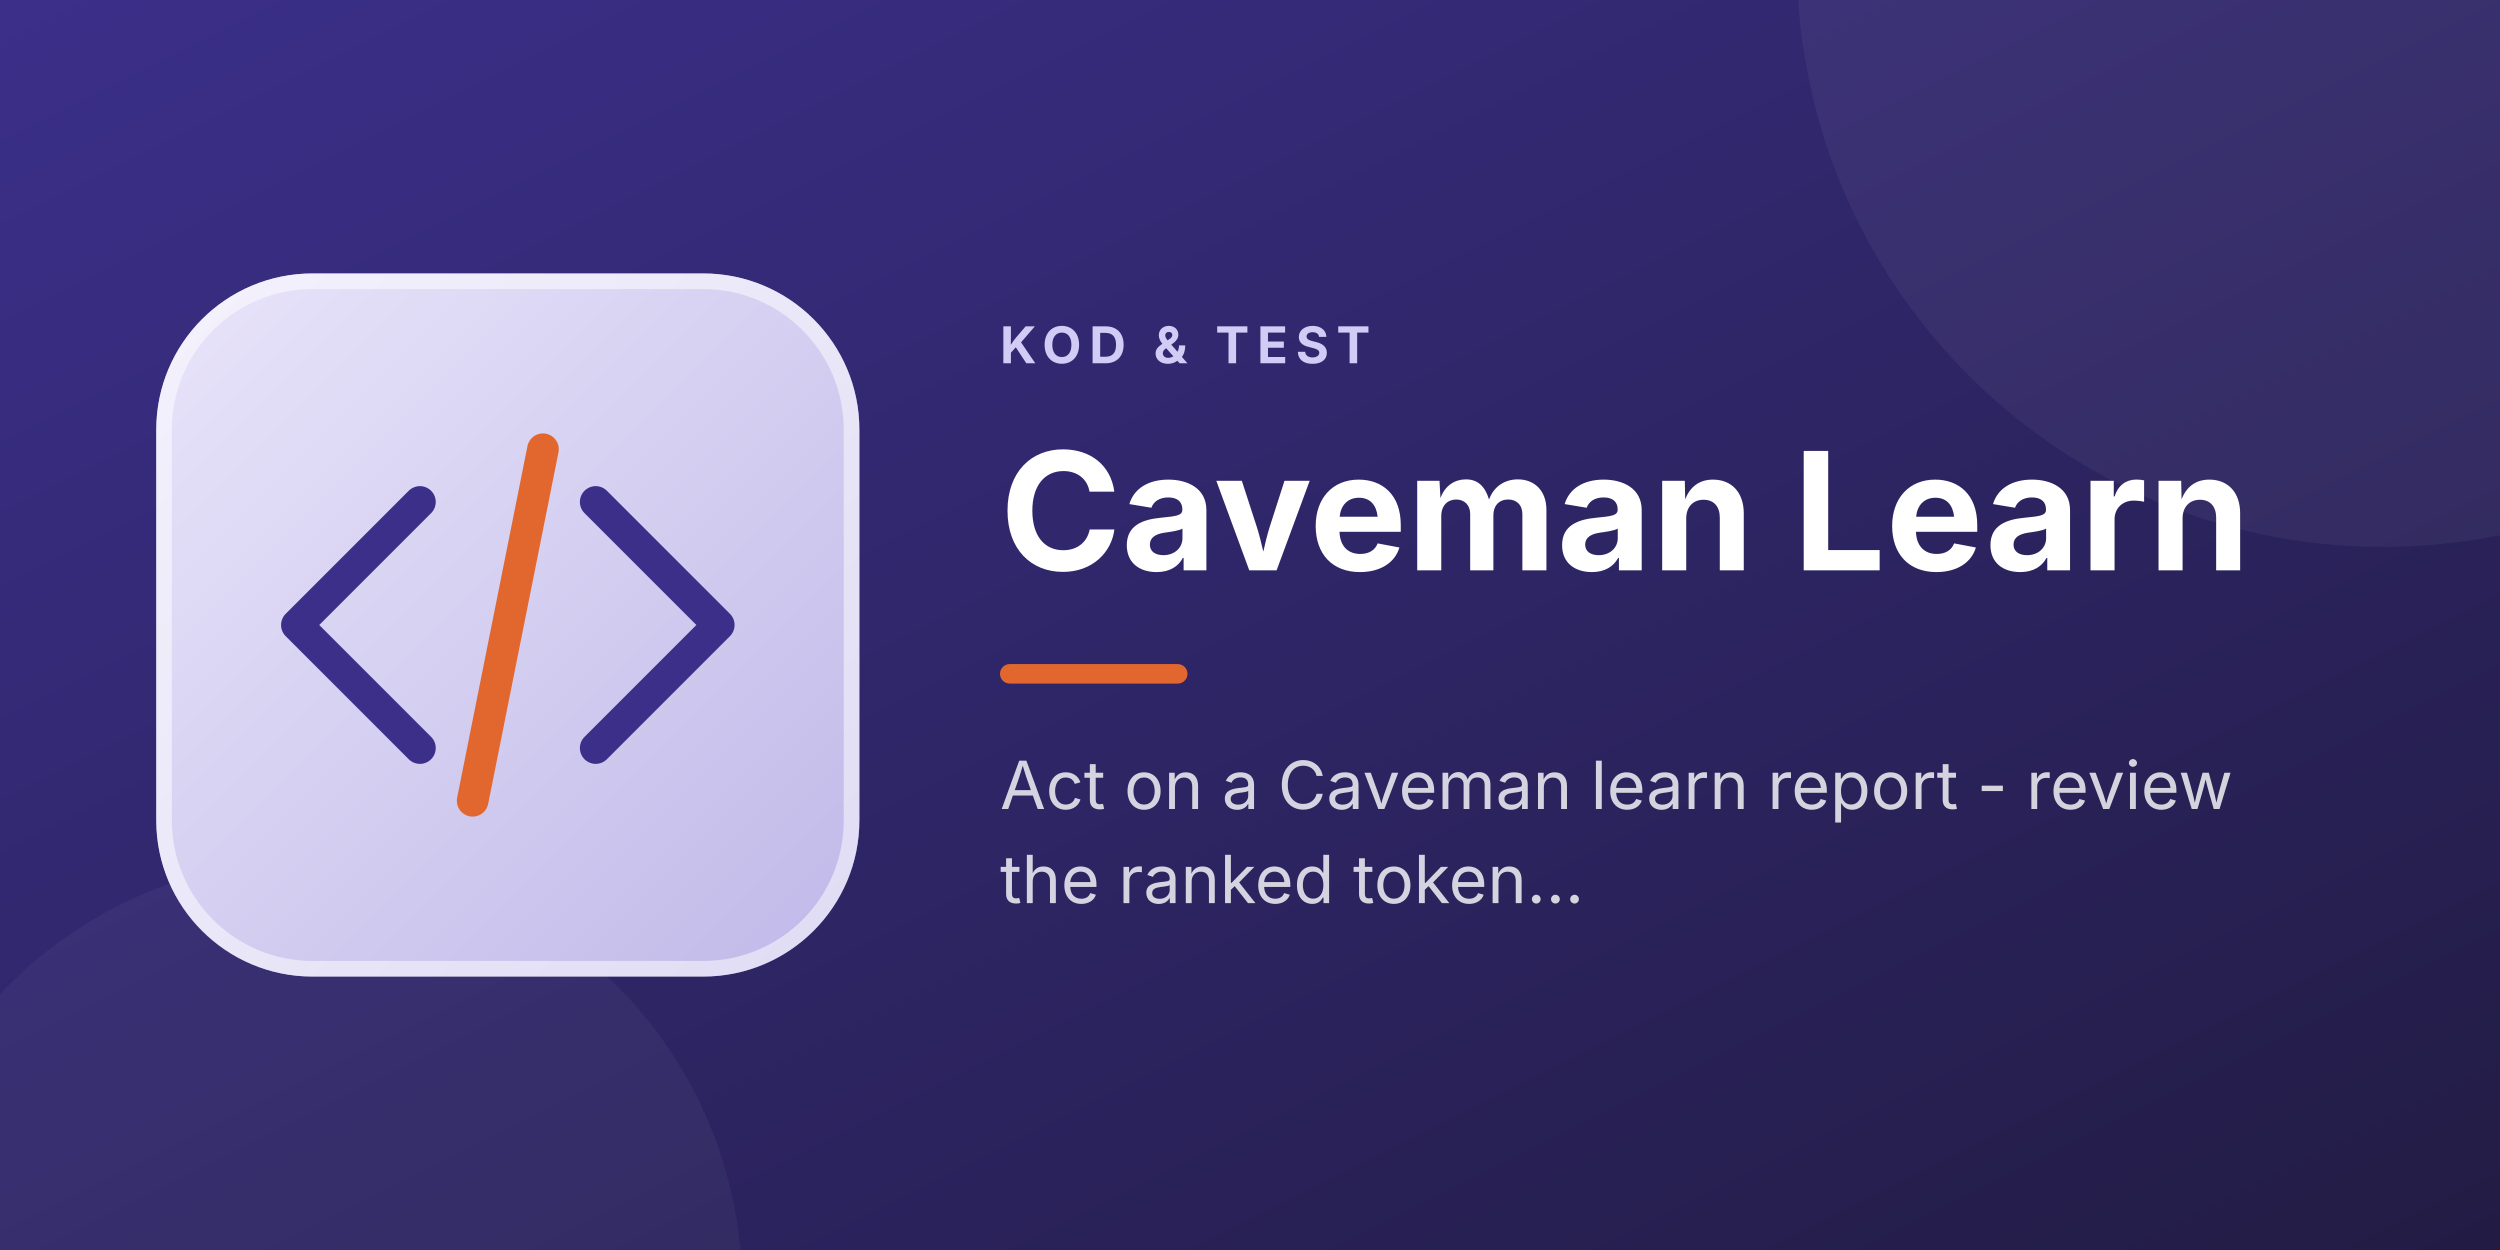
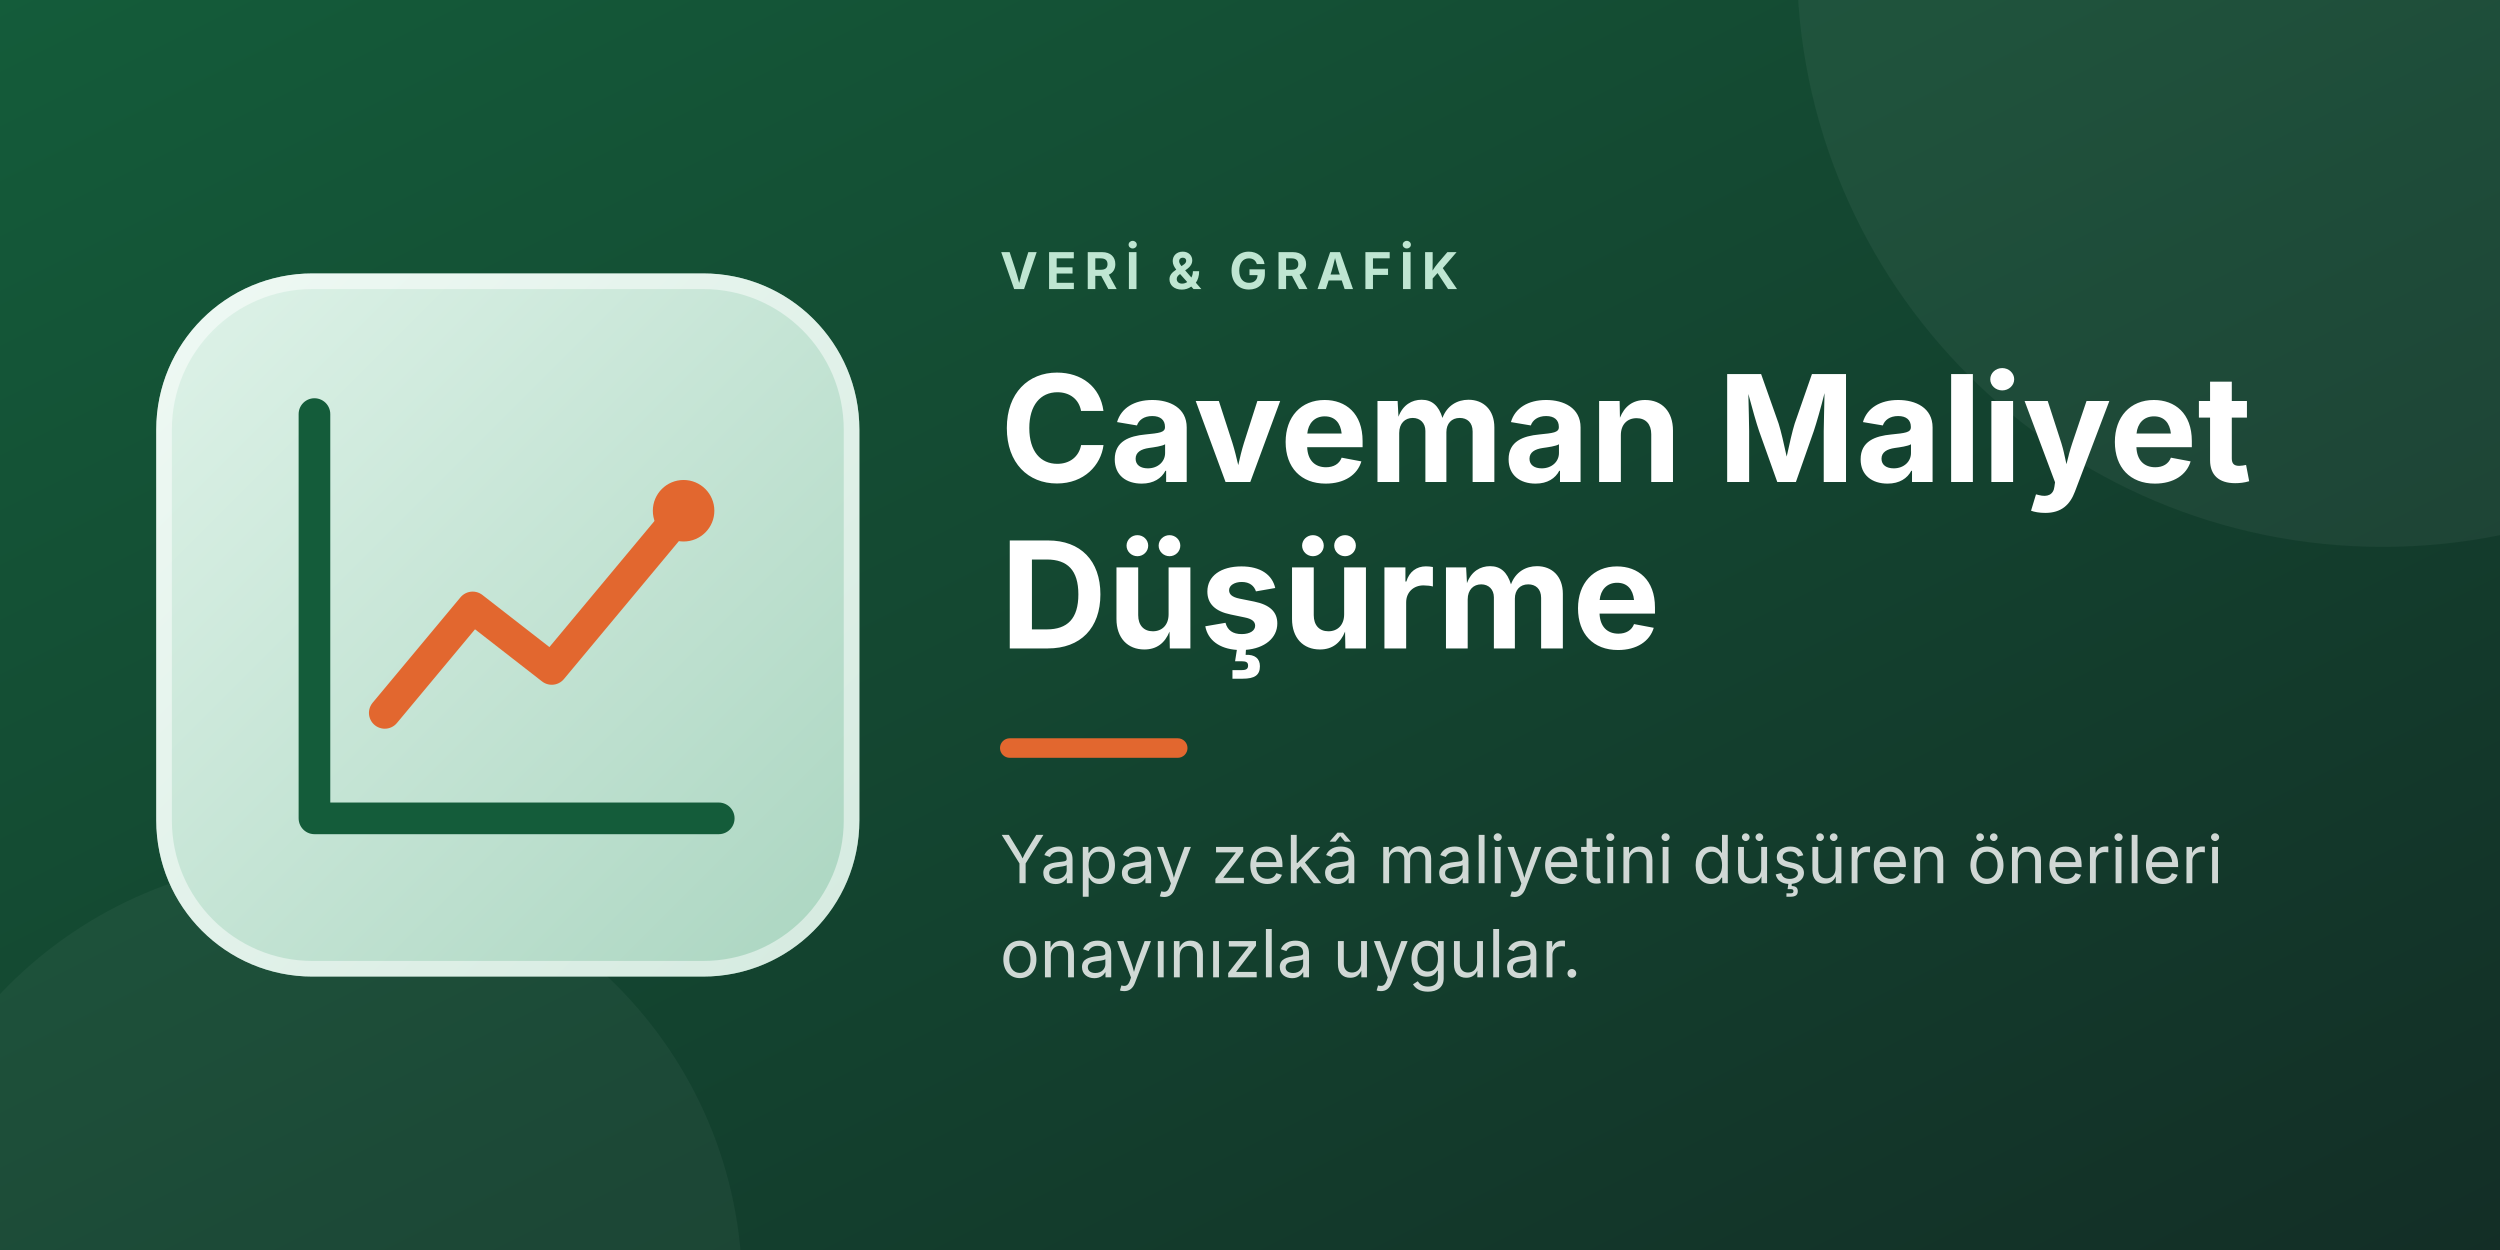
- <svg xmlns="http://www.w3.org/2000/svg" viewBox="0 0 640 320" width="640" height="320" role="img" aria-label="Caveman Learn">
+ <svg xmlns="http://www.w3.org/2000/svg" viewBox="0 0 640 320" width="640" height="320" role="img" aria-label="Caveman Maliyet Düşürme">
  <defs>
    <linearGradient id="kp-caveman-learn" x1="0" y1="0" x2="1" y2="1">
-       <stop offset="0" stop-color="#3b2f8a" />
-       <stop offset="1" stop-color="#221c44" />
+       <stop offset="0" stop-color="#145c3a" />
+       <stop offset="1" stop-color="#132e26" />
    </linearGradient>
    <linearGradient id="kt-caveman-learn" x1="0" y1="0" x2="1" y2="1">
-       <stop offset="0" stop-color="#e9e5fa" />
-       <stop offset="1" stop-color="#c0b8e8" />
+       <stop offset="0" stop-color="#dff3e9" />
+       <stop offset="1" stop-color="#aad5c0" />
    </linearGradient>
  </defs>
  <rect width="640" height="320" fill="url(#kp-caveman-learn)" />
  <circle cx="610" cy="-10" r="150" fill="#ffffff" fill-opacity=".05" />
  <circle cx="80" cy="330" r="110" fill="#ffffff" fill-opacity=".04" />
  <rect x="40" y="70" width="180" height="180" rx="40" fill="url(#kt-caveman-learn)" />
  <rect x="42" y="72" width="176" height="176" rx="38" fill="none" stroke="#ffffff" stroke-opacity=".5" stroke-width="4" />
  <g transform="translate(58 88) scale(2.25)" fill="none" stroke-width="3.6" stroke-linecap="round" stroke-linejoin="round">
-     <g stroke="#3b2f8a">
-       <path d="M22 18 8 32l14 14M42 18l14 14-14 14" />
+     <g stroke="#145c3a">
+       <path d="M10 8v46h46" />
    </g>
    <g stroke="#e2672f">
-       <path d="M36 12 28 52" />
+       <path d="M18 42l10-12 9 7 15-18" />
+       <circle cx="52" cy="19" r="3.5" fill="#e2672f" stroke="none" />
    </g>
  </g>
  <g font-family="Space Grotesk, Inter, Segoe UI, sans-serif">
-     <text x="256" y="93" font-size="13" font-weight="700" letter-spacing="2" fill="#d2cbf5">KOD &amp; TEST</text>
-     <text x="256" y="109" font-size="42" font-weight="700" fill="#ffffff">
-       <tspan x="256" dy="37.0">Caveman Learn</tspan>
+     <text x="256" y="74" font-size="13" font-weight="700" letter-spacing="2" fill="#bfe6d2">VERİ &amp; GRAFİK</text>
+     <text x="256" y="90" font-size="38" font-weight="700" fill="#ffffff">
+       <tspan x="256" dy="33.4">Caveman Maliyet</tspan>
+       <tspan x="256" dy="42.6">Düşürme</tspan>
    </text>
-     <rect x="256" y="170" width="48" height="5" rx="2.5" fill="#e2672f" />
-     <text x="256" y="191" font-size="17" fill="#ffffff" fill-opacity=".8">
-       <tspan x="256" dy="16.1">Act on a Caveman learn report - review</tspan>
-       <tspan x="256" dy="24.1">the ranked token…</tspan>
+     <rect x="256" y="189" width="48" height="5" rx="2.5" fill="#e2672f" />
+     <text x="256" y="210" font-size="17" fill="#ffffff" fill-opacity=".8">
+       <tspan x="256" dy="16.1">Yapay zekâ maliyetini düşüren önerileri</tspan>
+       <tspan x="256" dy="24.1">onayınızla uygular.</tspan>
    </text>
  </g>
</svg>
